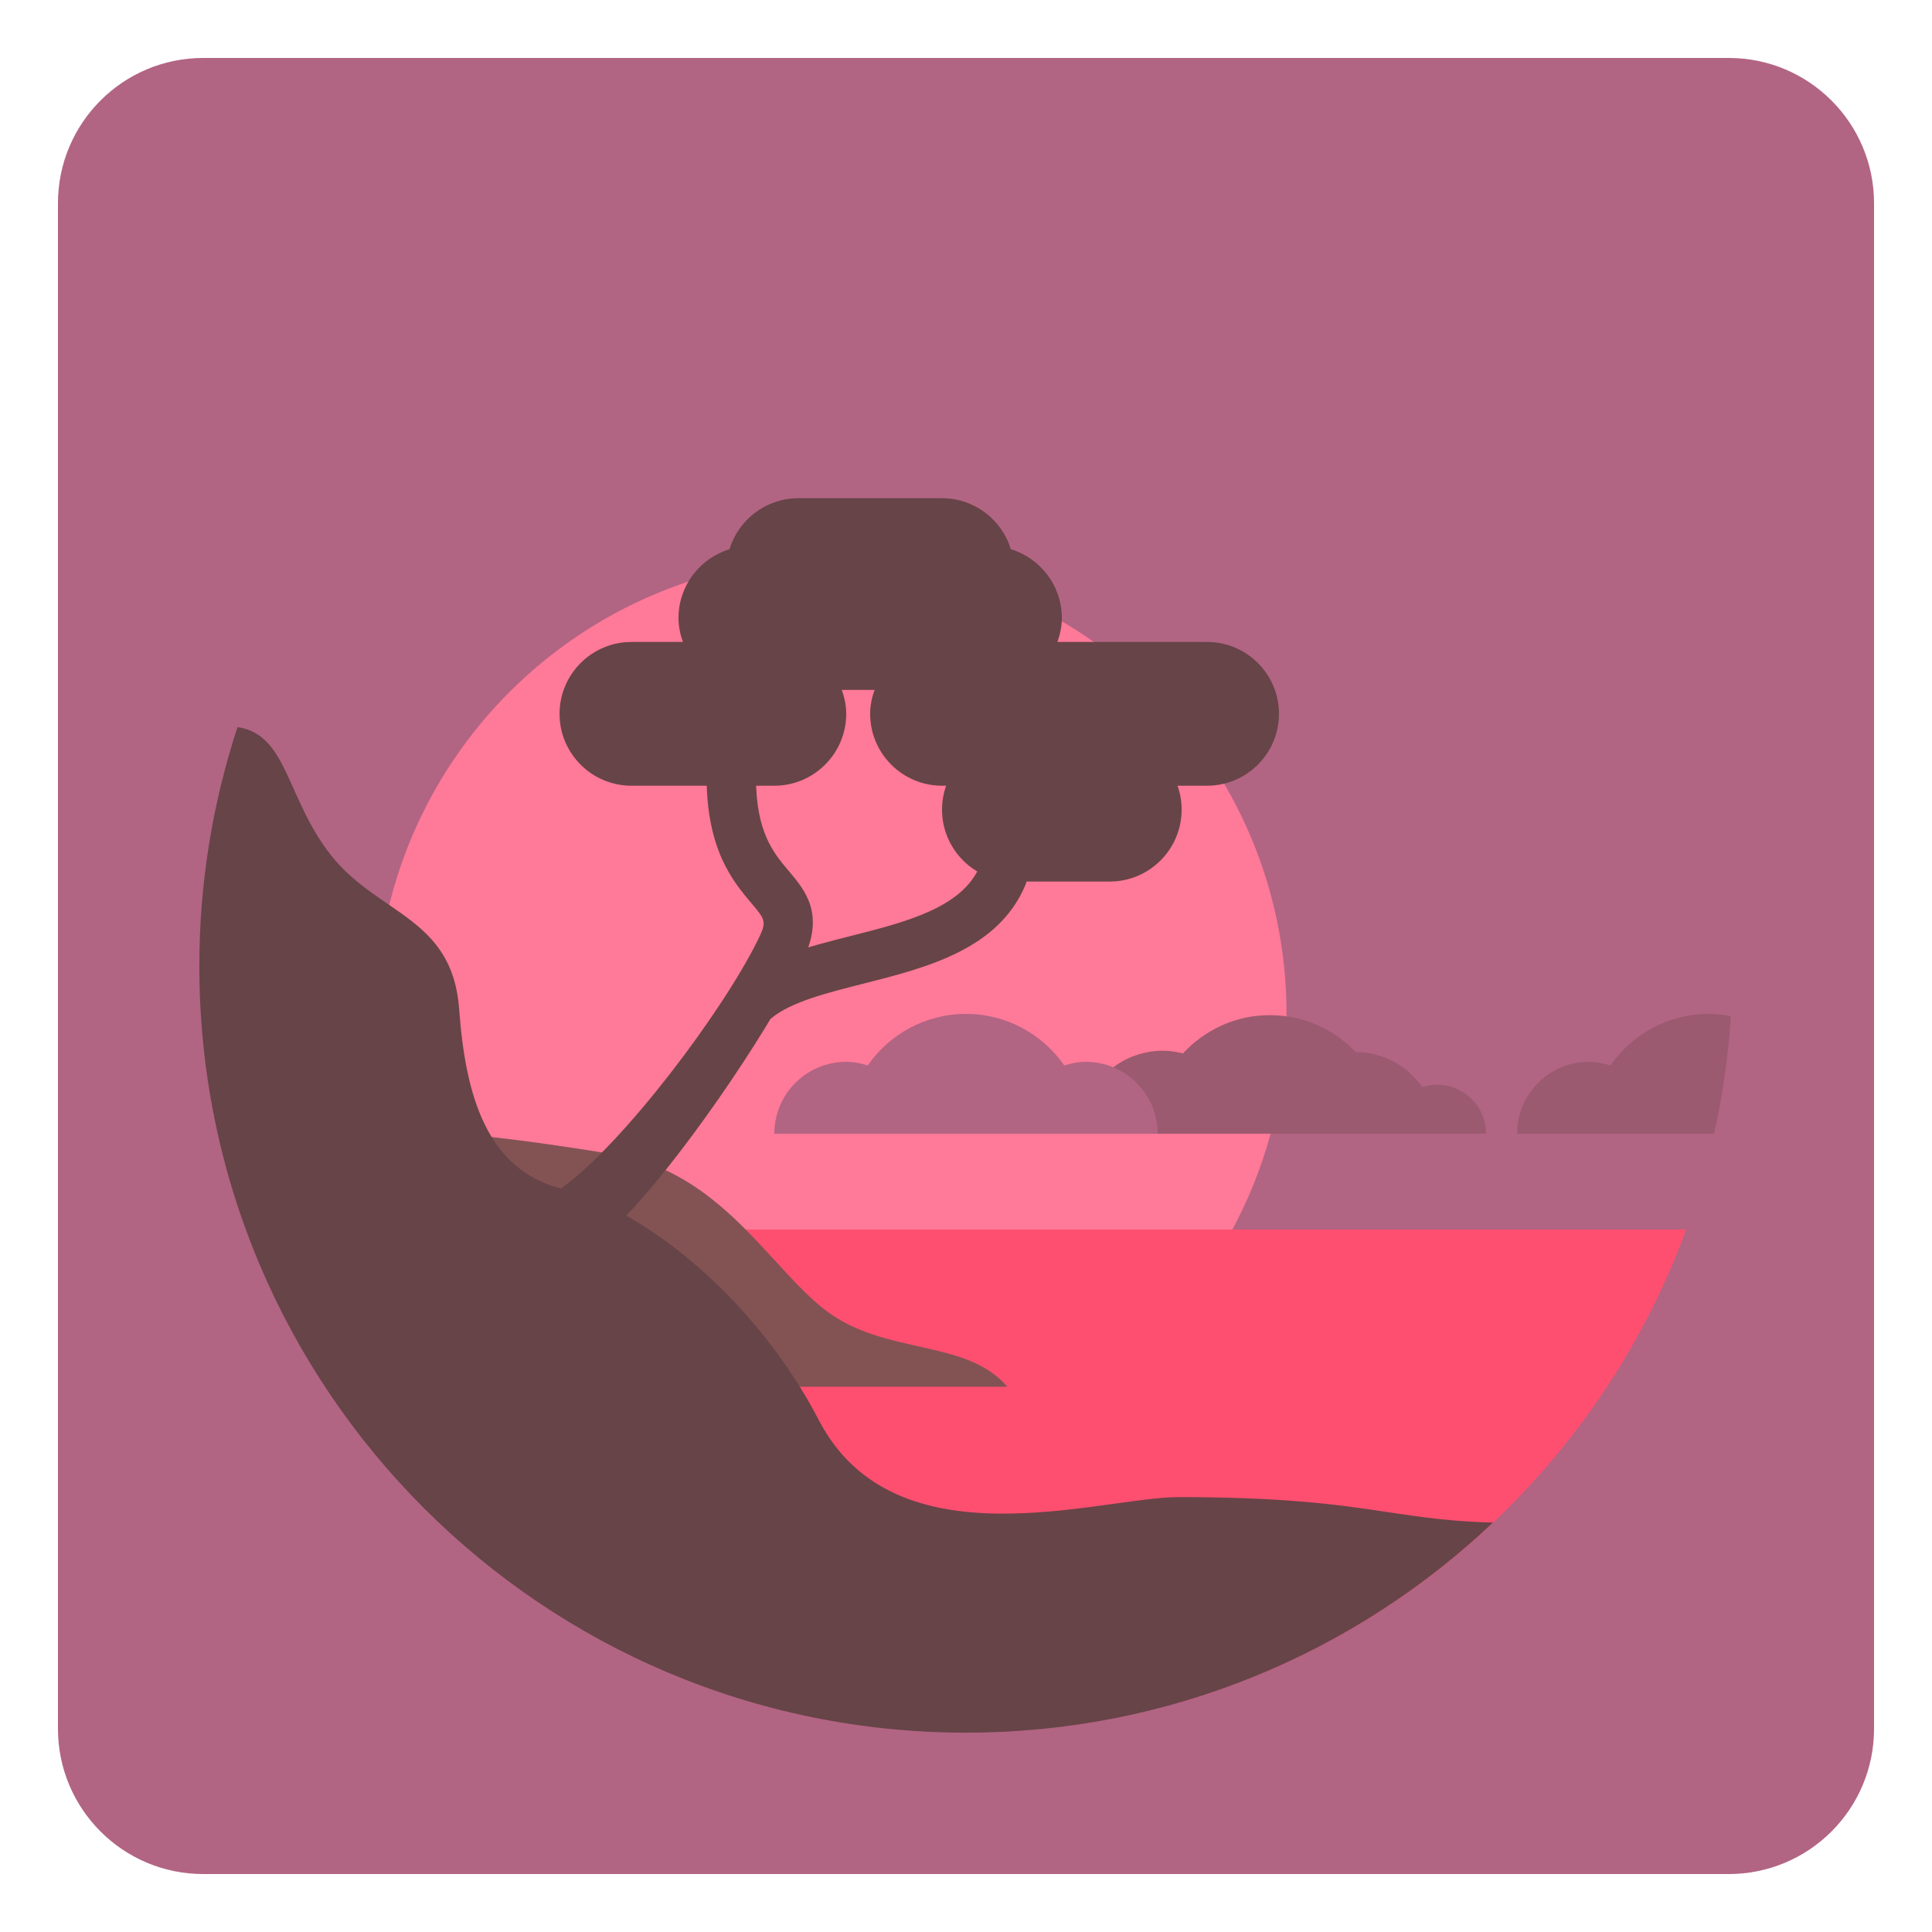
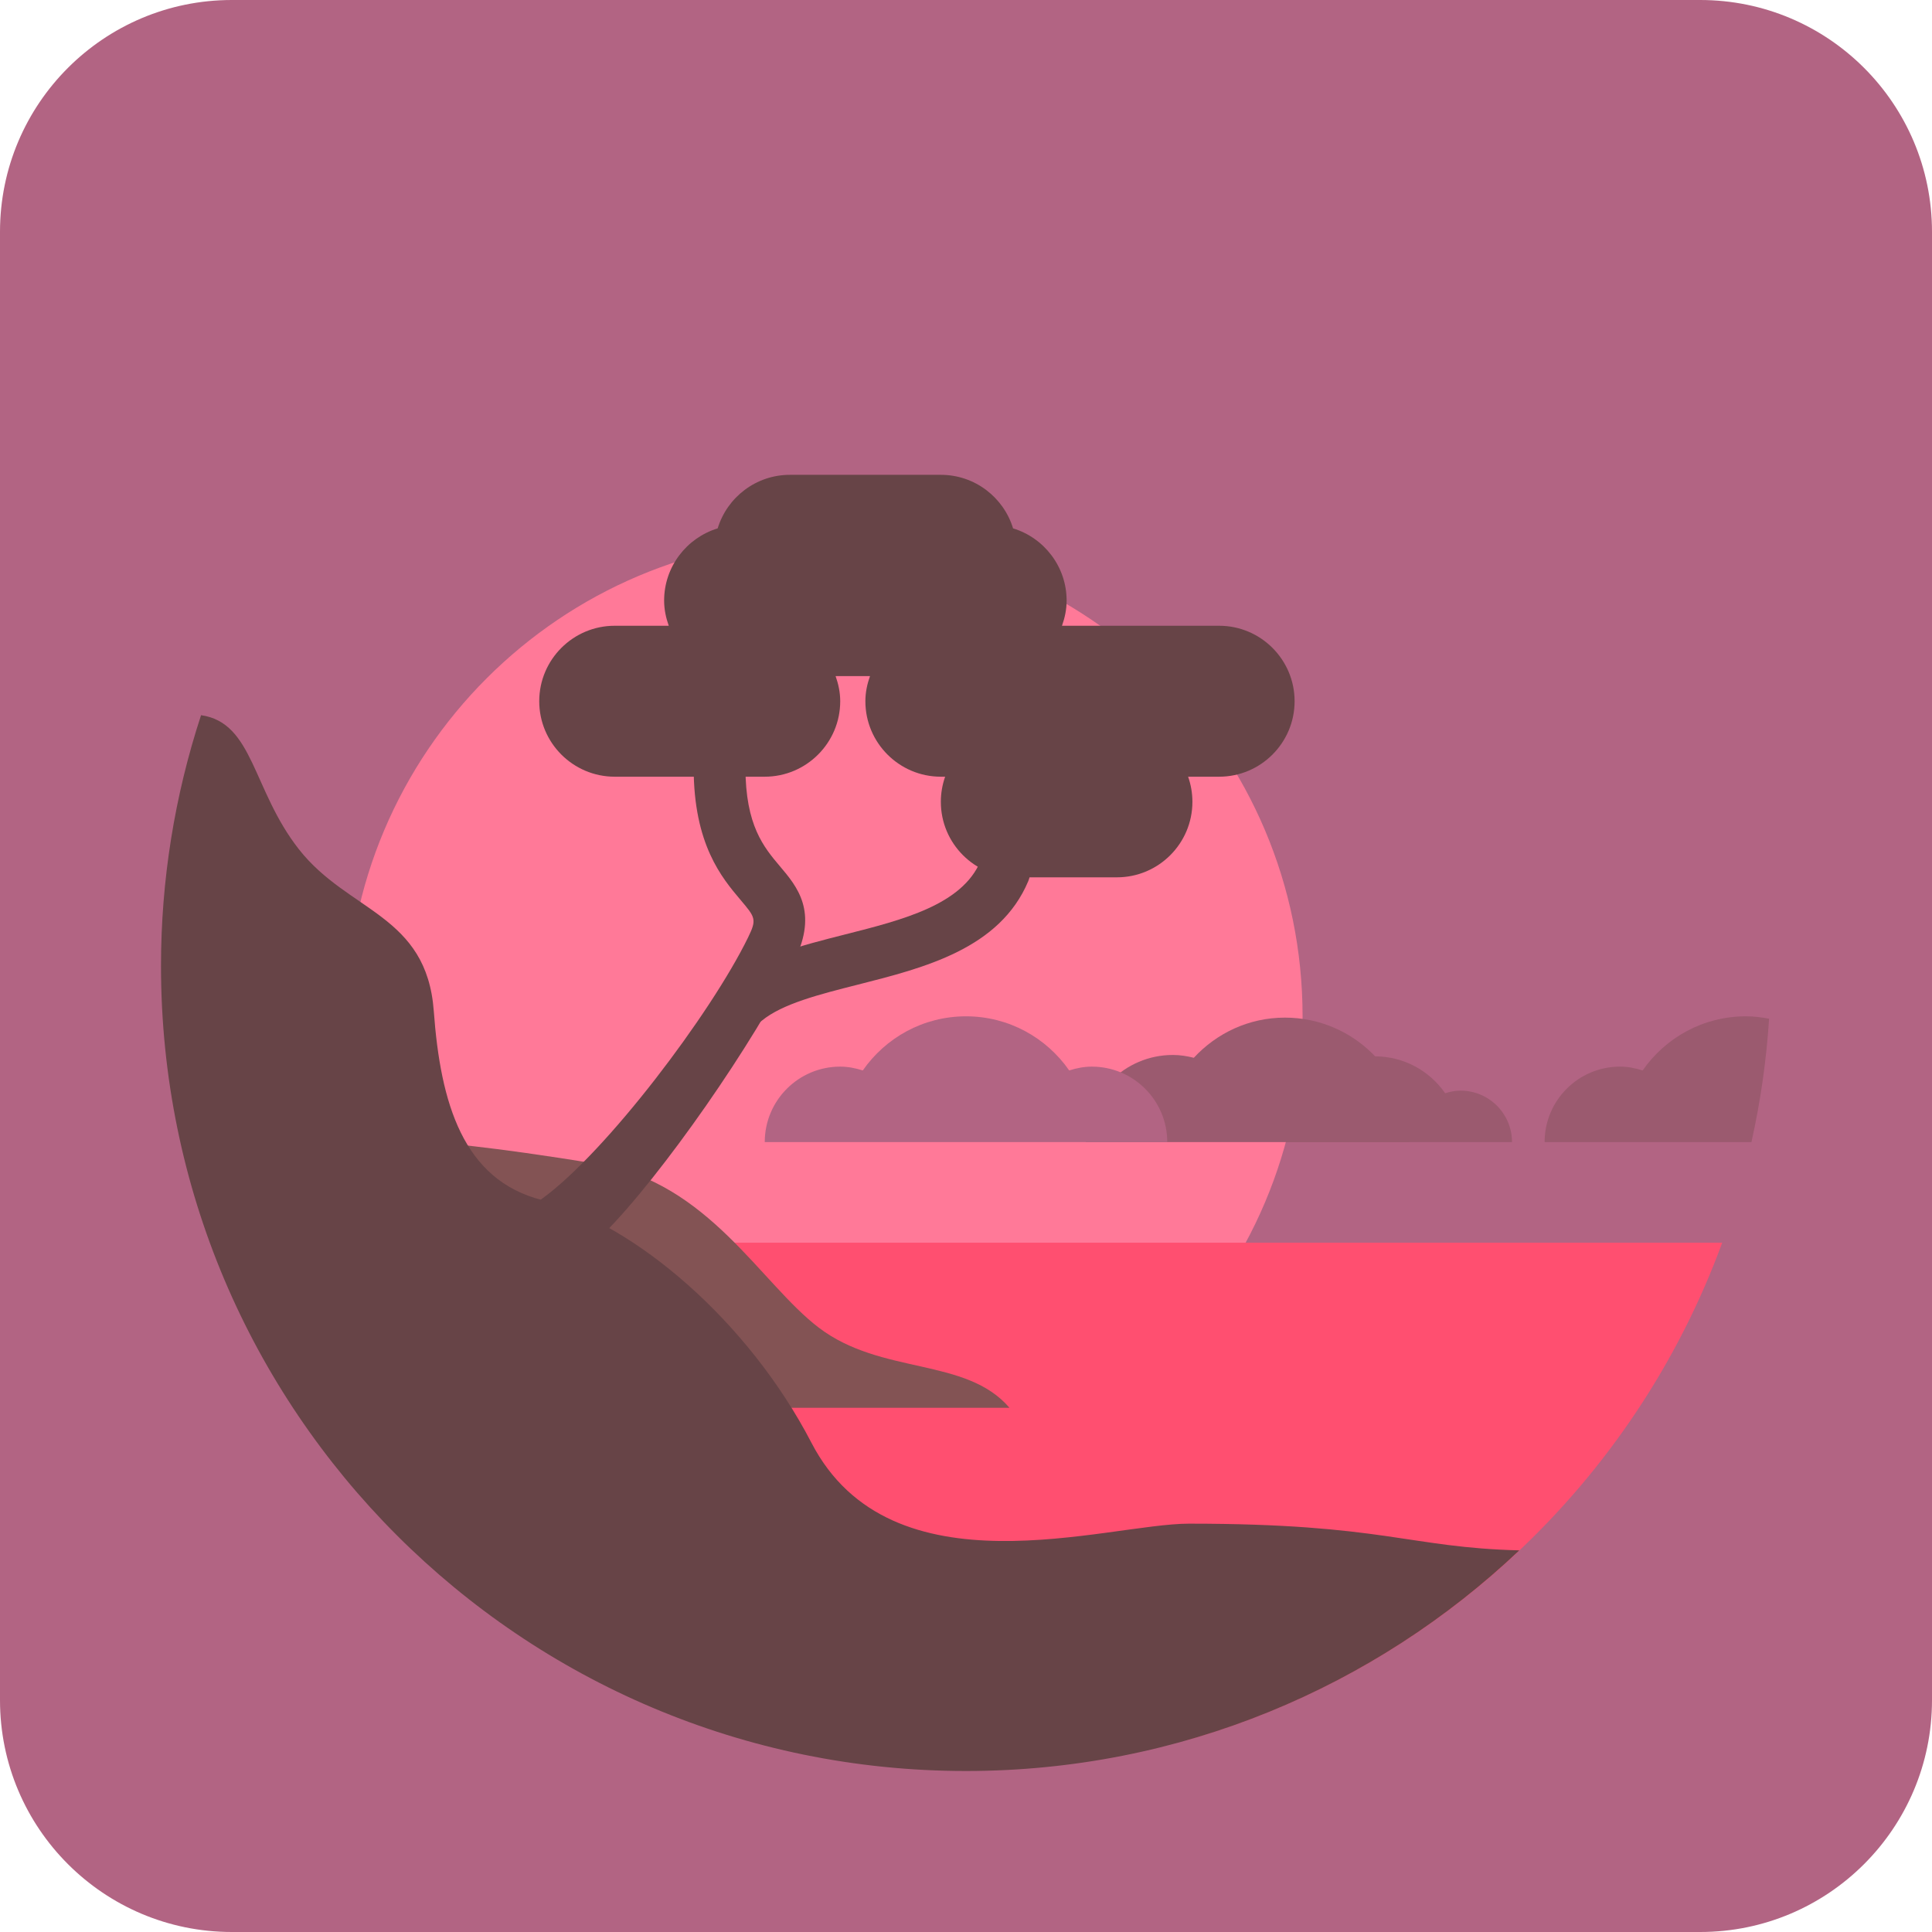
- <svg xmlns="http://www.w3.org/2000/svg" width="800px" height="800px" viewBox="-133.12 -133.12 1290.24 1290.24" class="icon" version="1.1" fill="#000000">
-   <g id="SVGRepo_bgCarrier" stroke-width="0" transform="translate(30.72,30.72), scale(0.94)">
-     <rect x="-133.12" y="-133.12" width="1290.24" height="1290.24" rx="103.219" fill="#B26483" strokewidth="0" />
+ <svg xmlns="http://www.w3.org/2000/svg" width="800px" height="800px" viewBox="-102.4 -102.4 1228.80 1228.80" class="icon" version="1.1" fill="#000000">
+   <g id="SVGRepo_bgCarrier" stroke-width="0">
+     <rect x="-102.4" y="-102.4" width="1228.80" height="1228.80" rx="147.456" fill="#B26483" strokewidth="0" />
  </g>
  <g id="SVGRepo_tracerCarrier" stroke-linecap="round" stroke-linejoin="round" />
  <g id="SVGRepo_iconCarrier">
    <path d="M512 512m-512 0a512 512 0 1 0 1024 0 512 512 0 1 0-1024 0Z" fill="#B26483" />
    <path d="M826.548 591.27c-3.434 0-6.68 0.676-9.79 1.656-9.852-14.164-26.198-23.476-44.758-23.476s-34.906 9.312-44.758 23.476c-3.11-0.98-6.356-1.656-9.79-1.656-18.076 0-32.73 14.654-32.73 32.73h174.554c0.002-18.076-14.652-32.73-32.728-32.73z" fill="#9B5A6F" />
    <path d="M422.068 544m-304 0a304 304 0 1 0 608 0 304 304 0 1 0-608 0Z" fill="#FF7998" />
    <path d="M299.45 701.69m-142.616 0a142.616 142.616 0 1 0 285.232 0 142.616 142.616 0 1 0-285.232 0Z" fill="#FF7998" />
    <path d="M588.158 624c0-30.606 24.812-55.42 55.42-55.42 4.62 0 9.036 0.73 13.326 1.796 14.46-15.616 34.964-25.546 57.926-25.546C758.554 544.83 794 580.276 794 624H588.158z" fill="#9B5A6F" />
    <path d="M992.946 688H272l159.97 224s125.22 54.33 220.78 92.248C810.4 959.25 937.04 840.728 992.946 688z" fill="#FF4F70" />
    <path d="M319 793h220.666C512 760.666 458.172 772.348 418.334 742c-36.926-28.128-70.14-92.332-140.334-104-70.192-11.67-106-14-106-14l133 186 14-2.774V793z" fill="#835354" />
    <path d="M592 576c-5.036 0-9.796 0.992-14.358 2.43C563.192 557.658 539.222 544 512 544s-51.192 13.658-65.642 34.43c-4.562-1.438-9.322-2.43-14.358-2.43-26.51 0-48 21.49-48 48h256c0-26.51-21.49-48-48-48z" fill="#B26483" />
    <path d="M673 295.6h-99.948c1.792-5.03 2.948-10.362 2.948-16 0-21.626-14.376-39.954-34.062-45.938C535.954 213.968 517.626 199.6 496 199.6h-96c-21.626 0-39.954 14.368-45.938 34.062C334.376 239.648 320 257.976 320 279.6c0 5.638 1.156 10.97 2.95 16h-34.384c-26.468 0-48 21.532-48 48s21.532 48 48 48H384c26.468 0 48-21.532 48-48 0-5.638-1.156-10.97-2.948-16h21.896c-1.792 5.03-2.948 10.362-2.948 16 0 26.468 21.532 48 48 48h2.734a48.012 48.012 0 0 0-2.734 16c0 26.468 21.532 48 48 48h64c26.468 0 48-21.532 48-48 0-5.61-0.968-10.992-2.734-16h19.734c26.468 0 48-21.532 48-48s-21.532-48-48-48zM512 1024c136.366 0 260.18-53.416 351.938-140.332-70.032-1.708-86.56-16.984-210.064-16.984-52.354 0-189.37 46.536-240.186-51.468-40.03-77.202-112.41-139.194-171.562-154.404-50.038-12.868-64.334-61.476-68.624-120.094-4.504-61.56-54.328-62.906-85.78-102.936-29.666-37.758-28.846-80.56-62.244-85.304A511.286 511.286 0 0 0 0 512c0 282.77 229.23 512 512 512z" fill="#674447" />
    <path d="M272.916 682.226a16.416 16.416 0 0 1-11.644-4.824c-6.432-6.432-26.476-11.932-19.102-17.26 41.04-29.654 107.618-117.934 131.226-166.294 5.644-11.554 4.648-12.728-4.808-23.906-11.868-14.04-29.8-35.244-29.8-84.142a16.464 16.464 0 0 1 16.468-16.468 16.464 16.464 0 0 1 16.468 16.468c0 36.836 11.692 50.666 22.016 62.872 10.84 12.81 24.332 28.754 9.248 59.632-25.298 51.816-84.638 137.236-121.32 173.92-3.216 3.218-4.538 0.002-8.752 0.002z" fill="#674447" />
    <path d="M371.742 550.482a16.466 16.466 0 0 1-10.47-29.196c18.8-15.414 45.64-22.218 74.058-29.414 36.474-9.24 74.186-18.784 85.894-46.59 3.538-8.394 13.252-12.294 21.566-8.788 8.394 3.53 12.318 13.188 8.796 21.574-18.076 42.916-65.936 55.04-108.168 65.736-24.75 6.264-48.15 12.19-61.24 22.942a16.43 16.43 0 0 1-10.436 3.736z" fill="#674447" />
    <path d="M1008 544c-27.222 0-51.192 13.658-65.642 34.43-4.562-1.438-9.322-2.43-14.358-2.43-26.51 0-48 21.49-48 48h131.564a511.276 511.276 0 0 0 11.224-78.474c-4.806-0.906-9.714-1.526-14.788-1.526z" fill="#9B5A6F" />
  </g>
</svg>
